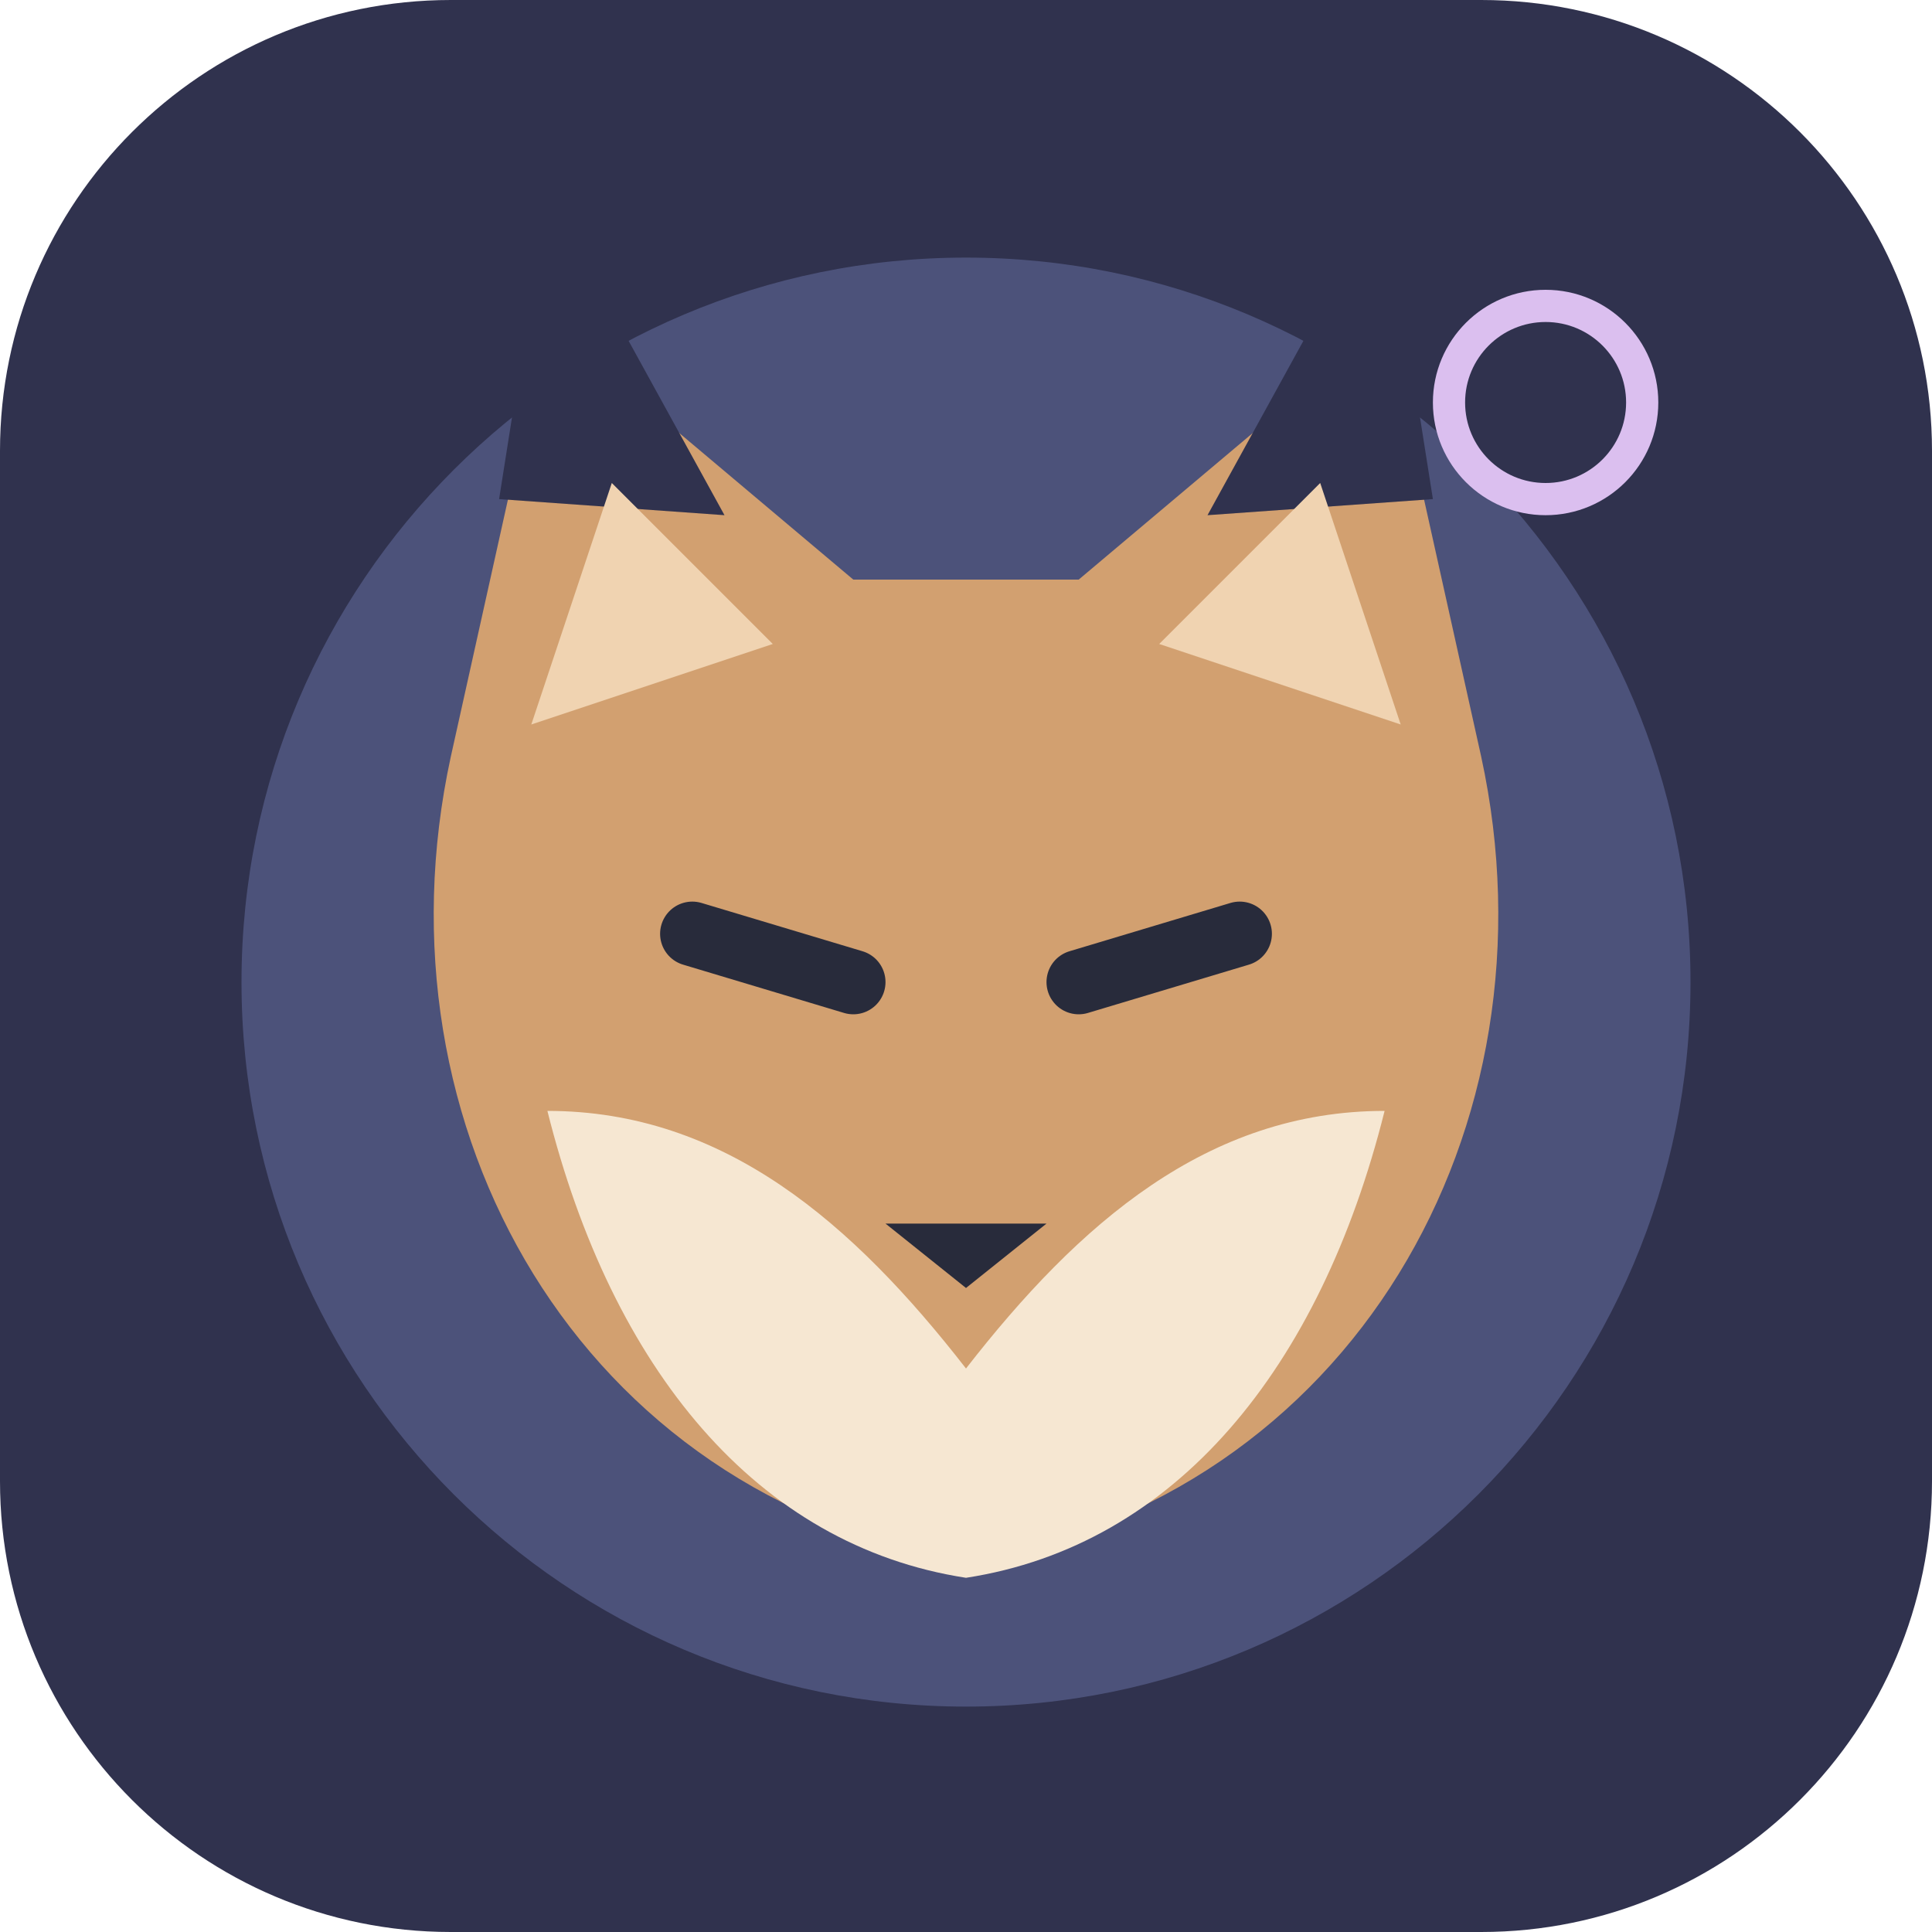
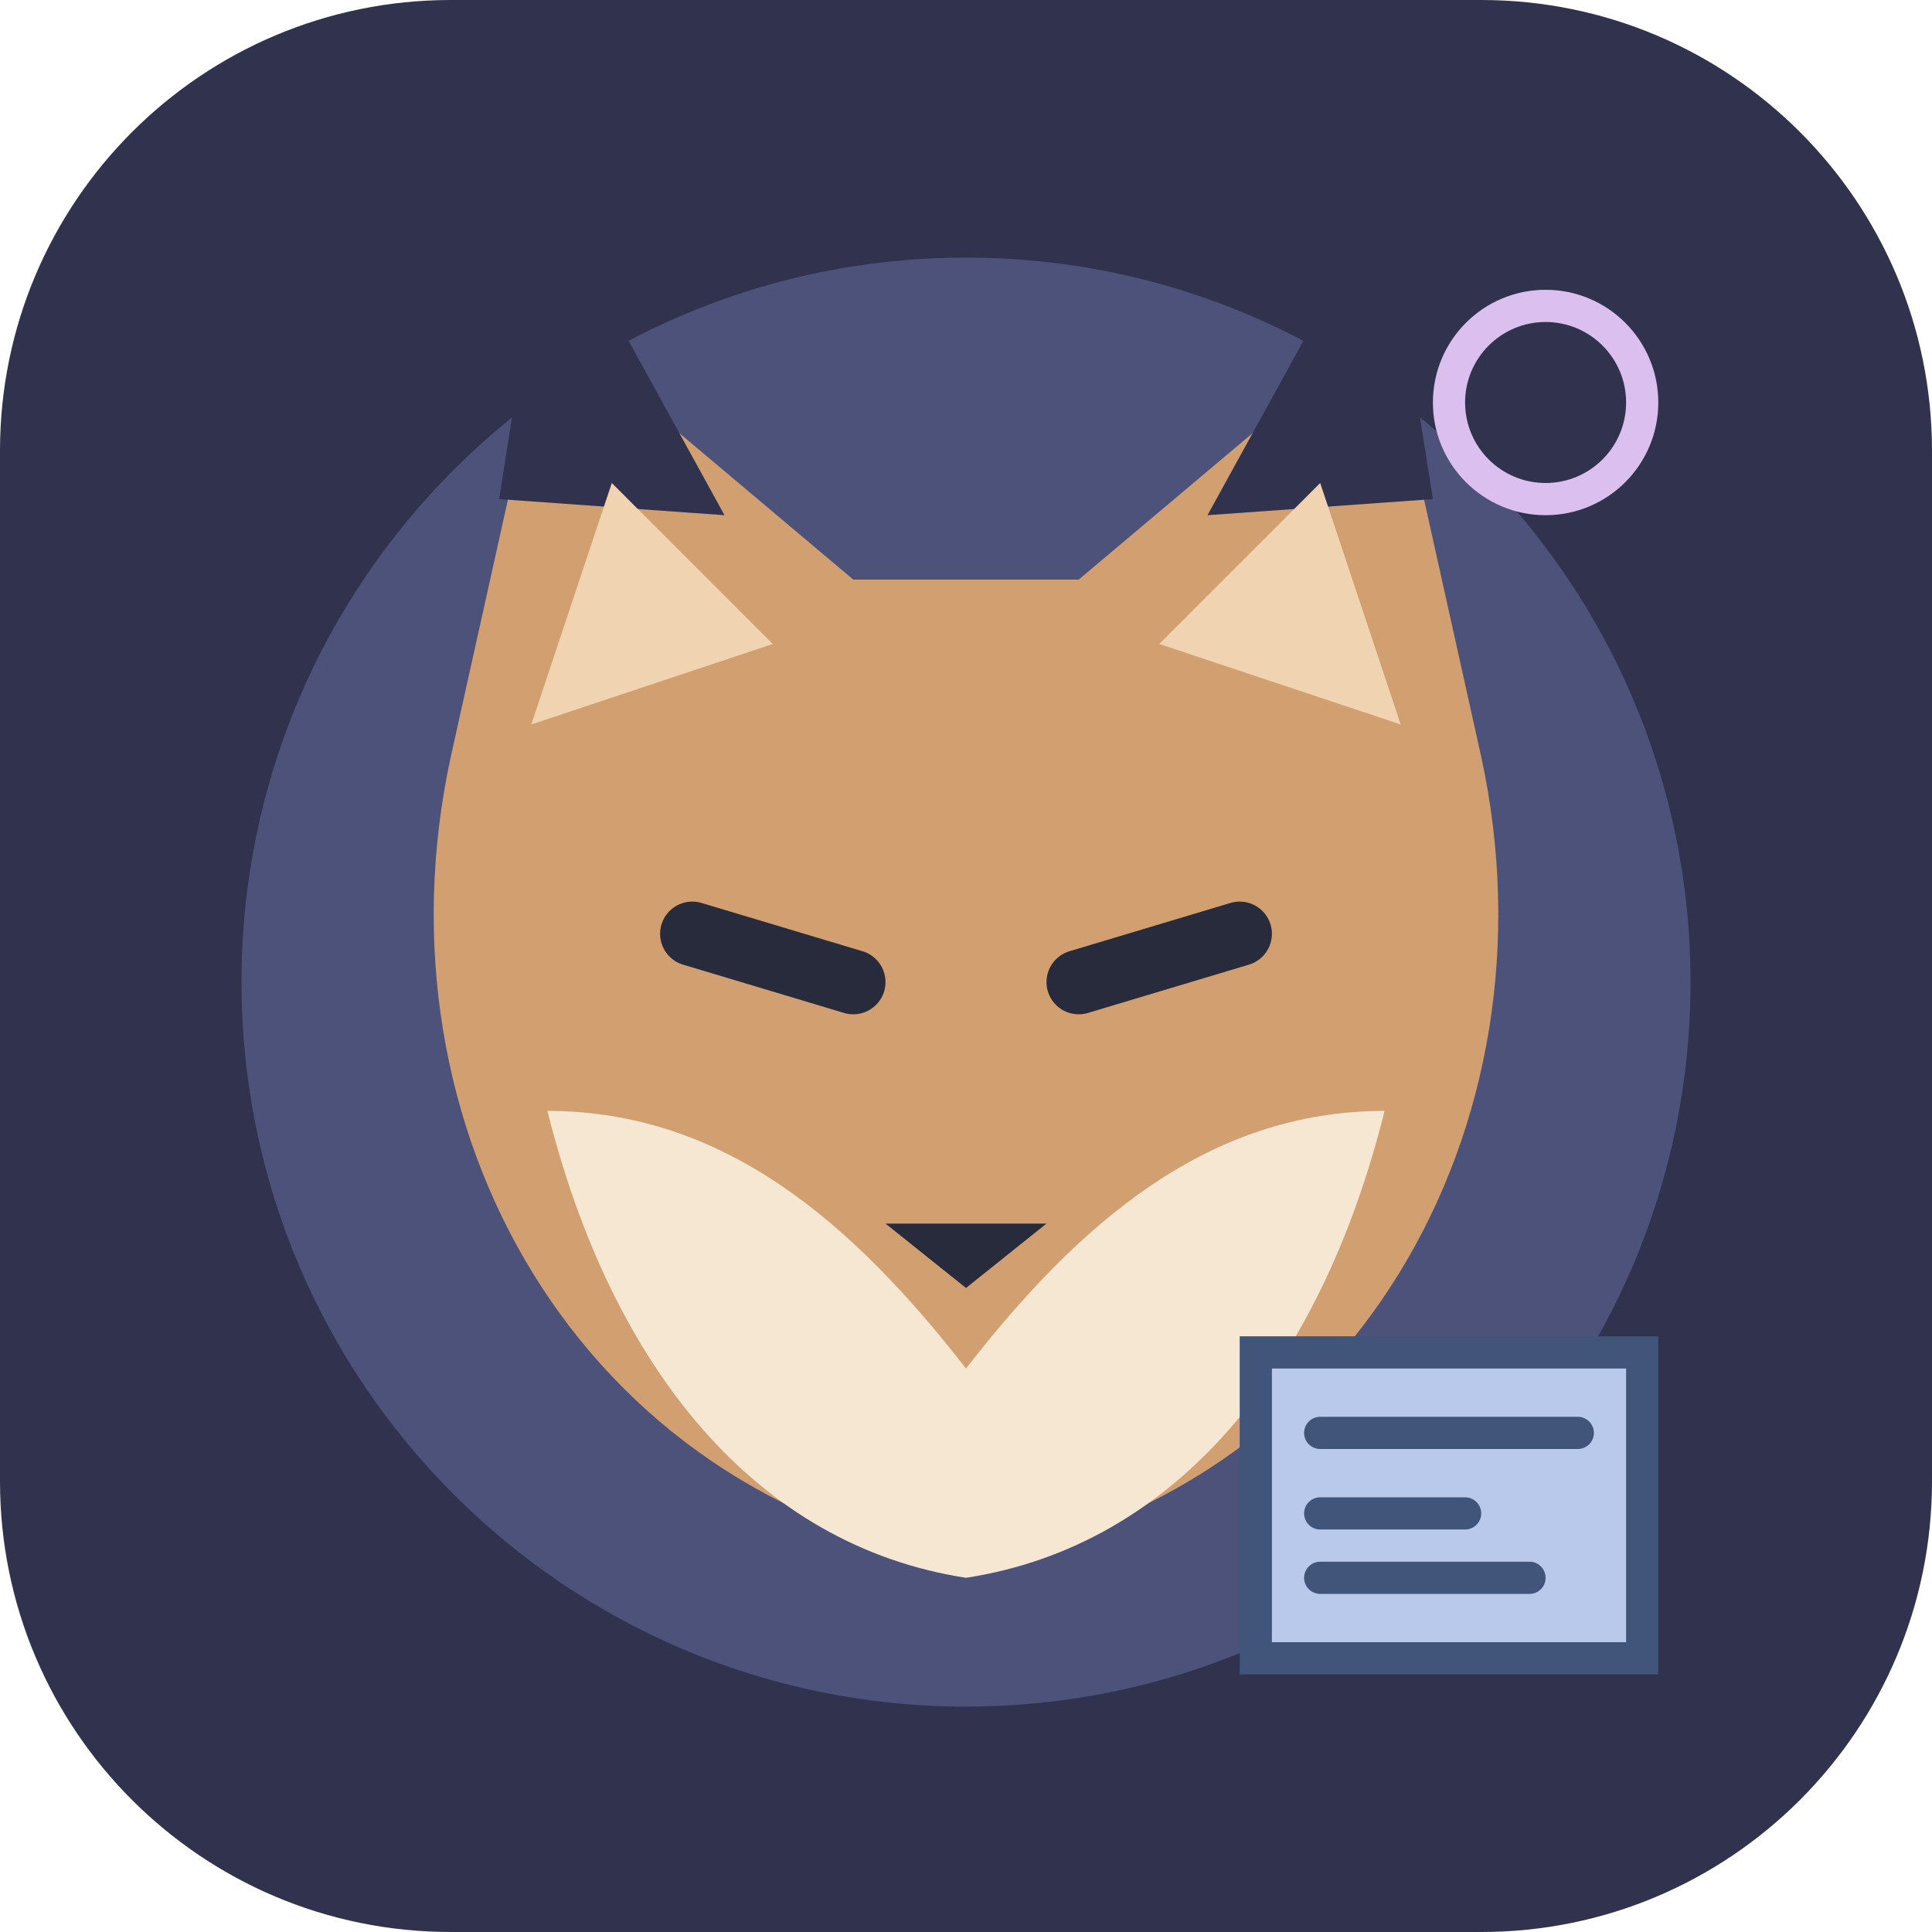
<svg xmlns="http://www.w3.org/2000/svg" viewBox="0 0 120 120" role="img" aria-labelledby="title">
  <rect width="120" height="120" rx="28" fill="#30324e" />
  <circle cx="60" cy="61" r="45" fill="#4c527a" />
  <path d="m28 47 6-27 19 16h14l19-16 6 27c5 23-8 46-32 50-24-4-37-27-32-50Z" fill="#d2a070" />
  <path d="m31 31 3-19 11 20m44-1-3-19-11 20" fill="#30324e" />
  <path d="m38 30 10 10-15 5Zm44 0L72 40l15 5Z" fill="#f0d3b1" />
  <path d="M34 69c11 0 19 7 26 16 7-9 15-16 26-16-4 16-13 27-26 29-13-2-22-13-26-29Z" fill="#f6e7d2" />
  <path d="m43 58 10 3m24-3-10 3" stroke="#282b3b" stroke-width="4" stroke-linecap="round" />
  <path d="m55 76 5 4 5-4Z" fill="#282b3b" />
+   <path d="M78 84h24v19H78z" fill="#b9c9ec" stroke="#415479" stroke-width="2" />
+   <path d="M82 89h16m-16 5h9m-9 4h13" stroke="#415479" stroke-width="2" stroke-linecap="round" />
  <circle cx="96" cy="25" r="6" fill="none" stroke="#dbbfef" stroke-width="2" />
</svg>
